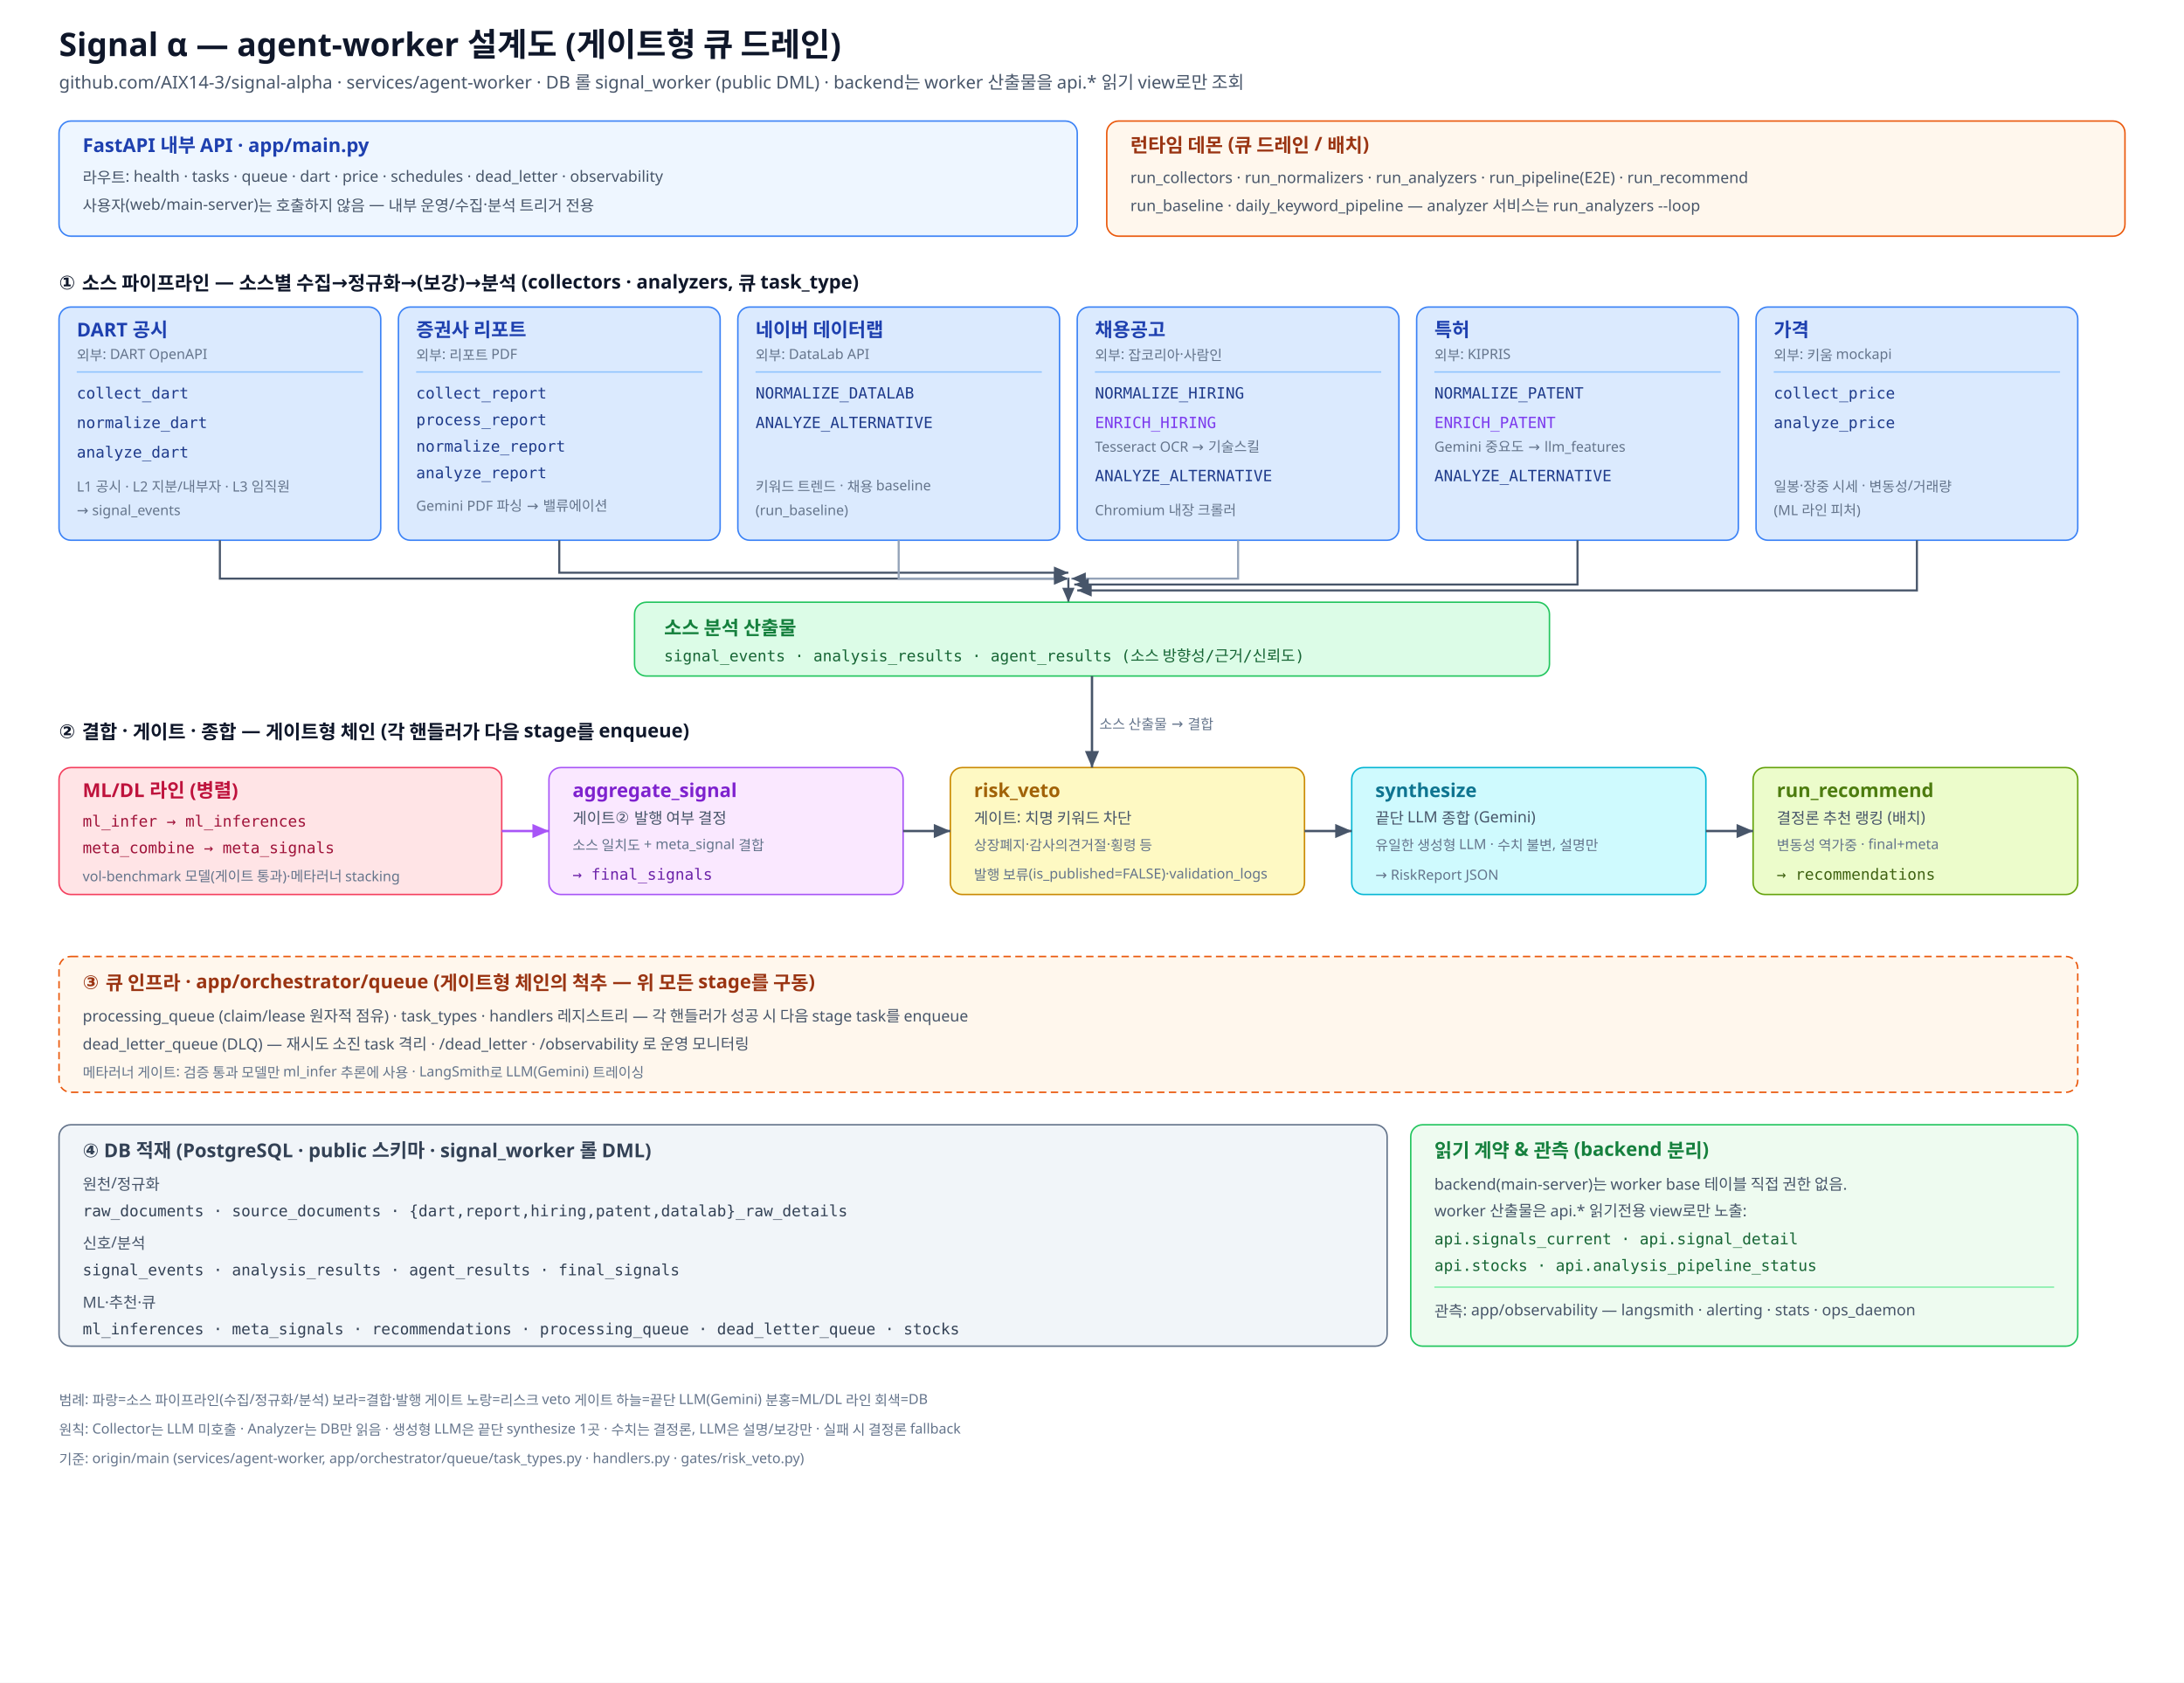
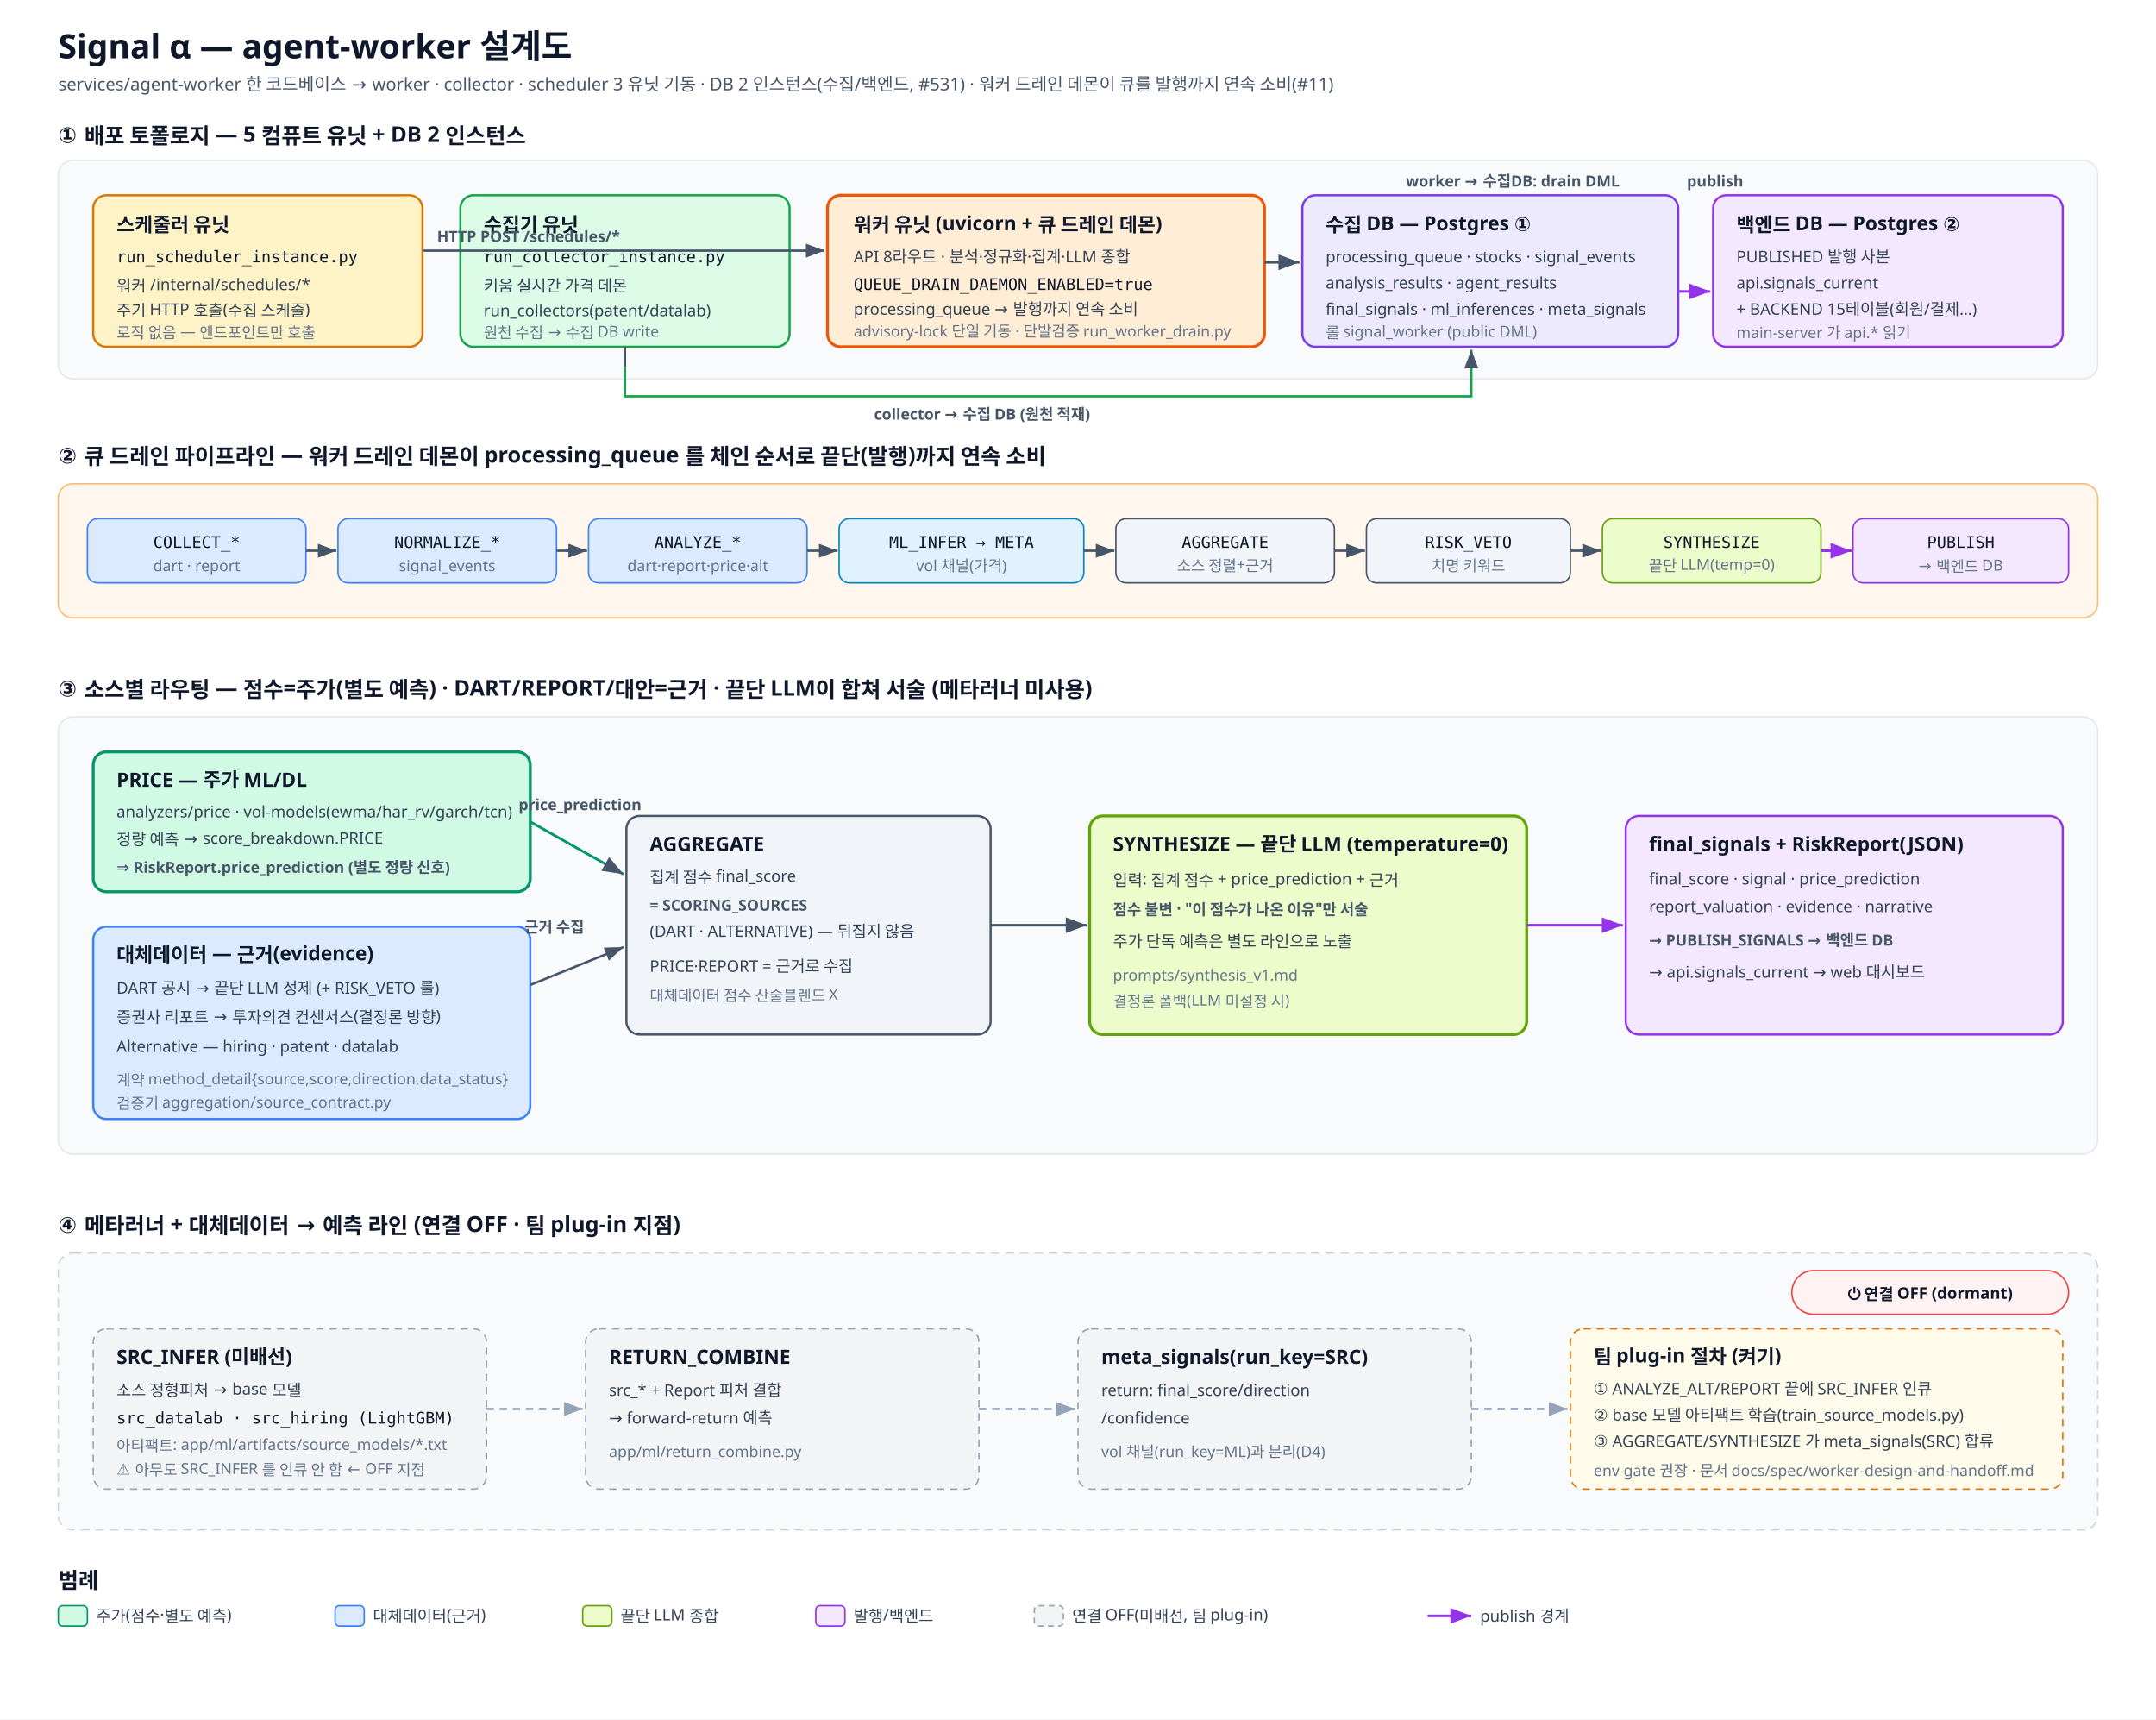
- <svg xmlns="http://www.w3.org/2000/svg" width="1480" height="1140" viewBox="0 0 1480 1140" font-family="'Segoe UI','Malgun Gothic','Noto Sans KR',sans-serif">
+ <svg xmlns="http://www.w3.org/2000/svg" width="1480" height="1180" viewBox="0 0 1480 1180" font-family="'Segoe UI','Malgun Gothic','Noto Sans KR',sans-serif">
  <defs>
-     <marker id="arr" markerWidth="9" markerHeight="9" refX="7" refY="3" orient="auto" markerUnits="strokeWidth">
-       <path d="M0,0 L7,3 L0,6 Z" fill="#475569" />
+     <marker id="arr" markerWidth="10" markerHeight="10" refX="8" refY="3" orient="auto" markerUnits="strokeWidth">
+       <path d="M0,0 L8,3 L0,6 Z" fill="#475569" />
    </marker>
-     <marker id="arrL" markerWidth="9" markerHeight="9" refX="7" refY="3" orient="auto" markerUnits="strokeWidth">
-       <path d="M0,0 L7,3 L0,6 Z" fill="#a855f7" />
+     <marker id="arrP" markerWidth="10" markerHeight="10" refX="8" refY="3" orient="auto" markerUnits="strokeWidth">
+       <path d="M0,0 L8,3 L0,6 Z" fill="#9333ea" />
+     </marker>
+     <marker id="arrG" markerWidth="10" markerHeight="10" refX="8" refY="3" orient="auto" markerUnits="strokeWidth">
+       <path d="M0,0 L8,3 L0,6 Z" fill="#94a3b8" />
    </marker>
    <style>
-       .t{font-weight:700;}
-       .h{font-size:13px;font-weight:700;}
-       .s{font-size:10.5px;fill:#475569;}
-       .c{font-family:'Consolas','D2Coding',monospace;font-size:10.5px;}
-       .lbl{font-size:9.5px;fill:#64748b;}
-       .box{rx:8;}
+       text{fill:#0f172a;}
+       .title{font-size:23px;font-weight:700;}
+       .sub{font-size:12px;fill:#475569;}
+       .sec{font-size:15px;font-weight:700;fill:#0f172a;}
+       .h{font-size:13.5px;font-weight:700;}
+       .s{font-size:11px;fill:#334155;}
+       .c{font-family:'Consolas','D2Coding',monospace;font-size:11px;}
+       .lbl{font-size:10.5px;fill:#64748b;}
+       .albl{font-size:10.5px;fill:#475569;font-weight:600;}
+       .badge{font-size:11px;font-weight:700;}
    </style>
  </defs>
-   <rect x="0" y="0" width="1480" height="1140" fill="#ffffff" />
-   <text x="40" y="38" font-size="22" class="t" fill="#0f172a">Signal α — agent-worker 설계도 (게이트형 큐 드레인)</text>
-   <text x="40" y="60" font-size="12" fill="#475569">github.com/AIX14-3/signal-alpha · services/agent-worker · DB 롤 signal_worker (public DML) · backend는 worker 산출물을 api.* 읽기 view로만 조회</text>
-   <rect x="40" y="82" width="690" height="78" rx="8" fill="#eef6ff" stroke="#3b82f6" />
-   <text x="56" y="103" class="h" fill="#1e40af">FastAPI 내부 API · app/main.py</text>
-   <text x="56" y="124" class="s">라우트: health · tasks · queue · dart · price · schedules · dead_letter · observability</text>
-   <text x="56" y="143" class="s">사용자(web/main-server)는 호출하지 않음 — 내부 운영/수집·분석 트리거 전용</text>
-   <rect x="750" y="82" width="690" height="78" rx="8" fill="#fff7ed" stroke="#ea580c" />
-   <text x="766" y="103" class="h" fill="#9a3412">런타임 데몬 (큐 드레인 / 배치)</text>
-   <text x="766" y="124" class="s">run_collectors · run_normalizers · run_analyzers · run_pipeline(E2E) · run_recommend</text>
-   <text x="766" y="143" class="s">run_baseline · daily_keyword_pipeline — analyzer 서비스는 run_analyzers --loop</text>
-   <text x="40" y="196" class="h" fill="#0f172a">① 소스 파이프라인 — 소스별 수집→정규화→(보강)→분석 (collectors · analyzers, 큐 task_type)</text>
-   <rect x="40" y="208" width="218" height="158" rx="8" fill="#dbeafe" stroke="#3b82f6" />
-   <text x="52" y="228" class="h" fill="#1e40af">DART 공시</text>
-   <text x="52" y="244" class="lbl">외부: DART OpenAPI</text>
-   <line x1="52" y1="252" x2="246" y2="252" stroke="#93c5fd" />
-   <text x="52" y="270" class="c" fill="#1e3a8a">collect_dart</text>
-   <text x="52" y="290" class="c" fill="#1e3a8a">normalize_dart</text>
-   <text x="52" y="310" class="c" fill="#1e3a8a">analyze_dart</text>
-   <text x="52" y="333" class="lbl">L1 공시 · L2 지분/내부자 · L3 임직원</text>
-   <text x="52" y="349" class="lbl">→ signal_events</text>
-   <rect x="270" y="208" width="218" height="158" rx="8" fill="#dbeafe" stroke="#3b82f6" />
-   <text x="282" y="228" class="h" fill="#1e40af">증권사 리포트</text>
-   <text x="282" y="244" class="lbl">외부: 리포트 PDF</text>
-   <line x1="282" y1="252" x2="476" y2="252" stroke="#93c5fd" />
-   <text x="282" y="270" class="c" fill="#1e3a8a">collect_report</text>
-   <text x="282" y="288" class="c" fill="#1e3a8a">process_report</text>
-   <text x="282" y="306" class="c" fill="#1e3a8a">normalize_report</text>
-   <text x="282" y="324" class="c" fill="#1e3a8a">analyze_report</text>
-   <text x="282" y="346" class="lbl">Gemini PDF 파싱 → 밸류에이션</text>
-   <rect x="500" y="208" width="218" height="158" rx="8" fill="#dbeafe" stroke="#3b82f6" />
-   <text x="512" y="228" class="h" fill="#1e40af">네이버 데이터랩</text>
-   <text x="512" y="244" class="lbl">외부: DataLab API</text>
-   <line x1="512" y1="252" x2="706" y2="252" stroke="#93c5fd" />
-   <text x="512" y="270" class="c" fill="#1e3a8a">NORMALIZE_DATALAB</text>
-   <text x="512" y="290" class="c" fill="#1e3a8a">ANALYZE_ALTERNATIVE</text>
-   <text x="512" y="333" class="lbl">키워드 트렌드 · 채용 baseline</text>
-   <text x="512" y="349" class="lbl">(run_baseline)</text>
-   <rect x="730" y="208" width="218" height="158" rx="8" fill="#dbeafe" stroke="#3b82f6" />
-   <text x="742" y="228" class="h" fill="#1e40af">채용공고</text>
-   <text x="742" y="244" class="lbl">외부: 잡코리아·사람인</text>
-   <line x1="742" y1="252" x2="936" y2="252" stroke="#93c5fd" />
-   <text x="742" y="270" class="c" fill="#1e3a8a">NORMALIZE_HIRING</text>
-   <text x="742" y="290" class="c" fill="#7c3aed">ENRICH_HIRING</text>
-   <text x="742" y="306" class="lbl">Tesseract OCR → 기술스킬</text>
-   <text x="742" y="326" class="c" fill="#1e3a8a">ANALYZE_ALTERNATIVE</text>
-   <text x="742" y="349" class="lbl">Chromium 내장 크롤러</text>
-   <rect x="960" y="208" width="218" height="158" rx="8" fill="#dbeafe" stroke="#3b82f6" />
-   <text x="972" y="228" class="h" fill="#1e40af">특허</text>
-   <text x="972" y="244" class="lbl">외부: KIPRIS</text>
-   <line x1="972" y1="252" x2="1166" y2="252" stroke="#93c5fd" />
-   <text x="972" y="270" class="c" fill="#1e3a8a">NORMALIZE_PATENT</text>
-   <text x="972" y="290" class="c" fill="#7c3aed">ENRICH_PATENT</text>
-   <text x="972" y="306" class="lbl">Gemini 중요도 → llm_features</text>
-   <text x="972" y="326" class="c" fill="#1e3a8a">ANALYZE_ALTERNATIVE</text>
-   <rect x="1190" y="208" width="218" height="158" rx="8" fill="#dbeafe" stroke="#3b82f6" />
-   <text x="1202" y="228" class="h" fill="#1e40af">가격</text>
-   <text x="1202" y="244" class="lbl">외부: 키움 mockapi</text>
-   <line x1="1202" y1="252" x2="1396" y2="252" stroke="#93c5fd" />
-   <text x="1202" y="270" class="c" fill="#1e3a8a">collect_price</text>
-   <text x="1202" y="290" class="c" fill="#1e3a8a">analyze_price</text>
-   <text x="1202" y="333" class="lbl">일봉·장중 시세 · 변동성/거래량</text>
-   <text x="1202" y="349" class="lbl">(ML 라인 피처)</text>
-   <g stroke="#475569" stroke-width="1.4" fill="none" marker-end="url(#arr)">
-     <path d="M149,366 L149,392 L724,392 L724,408" />
-     <path d="M379,366 L379,388 L724,388" />
-     <path d="M609,366 L609,392 L724,392" stroke="#94a3b8" />
-     <path d="M839,366 L839,392 L726,392" stroke="#94a3b8" />
-     <path d="M1069,366 L1069,396 L728,396" />
-     <path d="M1299,366 L1299,400 L730,400" />
+   <rect x="0" y="0" width="1480" height="1180" fill="#ffffff" />
+   <text x="40" y="40" class="title" fill="#0f172a">Signal α — agent-worker 설계도</text>
+   <text x="40" y="62" class="sub">services/agent-worker 한 코드베이스 → worker · collector · scheduler 3 유닛 기동 · DB 2 인스턴스(수집/백엔드, #531) · 워커 드레인 데몬이 큐를 발행까지 연속 소비(#11)</text>
+   <text x="40" y="98" class="sec">① 배포 토폴로지 — 5 컴퓨트 유닛 + DB 2 인스턴스</text>
+   <rect x="40" y="110" width="1400" height="150" rx="10" fill="#f8fafc" stroke="#e2e8f0" />
+   <rect x="64" y="134" width="226" height="104" rx="9" fill="#fef3c7" stroke="#d97706" stroke-width="1.5" />
+   <text x="80" y="159" class="h" fill="#92400e">스케줄러 유닛</text>
+   <text x="80" y="180" class="c" fill="#7c2d12">run_scheduler_instance.py</text>
+   <text x="80" y="200" class="s">워커 /internal/schedules/*</text>
+   <text x="80" y="217" class="s">주기 HTTP 호출(수집 스케줄)</text>
+   <text x="80" y="232" class="lbl">로직 없음 — 엔드포인트만 호출</text>
+   <rect x="316" y="134" width="226" height="104" rx="9" fill="#dcfce7" stroke="#16a34a" stroke-width="1.5" />
+   <text x="332" y="159" class="h" fill="#166534">수집기 유닛</text>
+   <text x="332" y="180" class="c" fill="#14532d">run_collector_instance.py</text>
+   <text x="332" y="200" class="s">키움 실시간 가격 데몬</text>
+   <text x="332" y="217" class="s">run_collectors(patent/datalab)</text>
+   <text x="332" y="232" class="lbl">원천 수집 → 수집 DB write</text>
+   <rect x="568" y="134" width="300" height="104" rx="9" fill="#ffedd5" stroke="#ea580c" stroke-width="2" />
+   <text x="586" y="159" class="h" fill="#9a3412">워커 유닛 (uvicorn + 큐 드레인 데몬)</text>
+   <text x="586" y="180" class="s">API 8라우트 · 분석·정규화·집계·LLM 종합</text>
+   <text x="586" y="199" class="c" fill="#7c2d12">QUEUE_DRAIN_DAEMON_ENABLED=true</text>
+   <text x="586" y="216" class="s">processing_queue → 발행까지 연속 소비</text>
+   <text x="586" y="231" class="lbl">advisory-lock 단일 기동 · 단발검증 run_worker_drain.py</text>
+   <rect x="894" y="134" width="258" height="104" rx="9" fill="#ede9fe" stroke="#7c3aed" stroke-width="1.5" />
+   <text x="910" y="159" class="h" fill="#5b21b6">수집 DB — Postgres ①</text>
+   <text x="910" y="180" class="s">processing_queue · stocks · signal_events</text>
+   <text x="910" y="198" class="s">analysis_results · agent_results</text>
+   <text x="910" y="216" class="s">final_signals · ml_inferences · meta_signals</text>
+   <text x="910" y="232" class="lbl">롤 signal_worker (public DML)</text>
+   <rect x="1176" y="134" width="240" height="104" rx="9" fill="#f3e8ff" stroke="#9333ea" stroke-width="1.5" />
+   <text x="1192" y="159" class="h" fill="#6b21a8">백엔드 DB — Postgres ②</text>
+   <text x="1192" y="180" class="s">PUBLISHED 발행 사본</text>
+   <text x="1192" y="198" class="s">api.signals_current</text>
+   <text x="1192" y="216" class="s">+ BACKEND 15테이블(회원/결제…)</text>
+   <text x="1192" y="232" class="lbl">main-server 가 api.* 읽기</text>
+   <line x1="290" y1="172" x2="566" y2="172" stroke="#475569" stroke-width="1.6" marker-end="url(#arr)" />
+   <text x="300" y="166" class="albl">HTTP POST /schedules/*</text>
+   <line x1="429" y1="238" x2="429" y2="252" stroke="#475569" stroke-width="1.6" />
+   <path d="M429,252 L429,272 L1010,272 L1010,240" fill="none" stroke="#16a34a" stroke-width="1.6" marker-end="url(#arr)" />
+   <text x="600" y="288" class="albl" fill="#166534">collector → 수집 DB (원천 적재)</text>
+   <line x1="868" y1="180" x2="892" y2="180" stroke="#475569" stroke-width="1.8" marker-end="url(#arr)" />
+   <text x="700" y="200" class="albl" fill="#9a3412"> </text>
+   <line x1="1152" y1="200" x2="1174" y2="200" stroke="#9333ea" stroke-width="1.8" marker-end="url(#arrP)" />
+   <text x="965" y="128" class="albl" fill="#7c3aed">worker → 수집DB: drain DML</text>
+   <text x="1158" y="128" class="albl" fill="#9333ea">publish</text>
+   <text x="40" y="318" class="sec">② 큐 드레인 파이프라인 — 워커 드레인 데몬이 processing_queue 를 체인 순서로 끝단(발행)까지 연속 소비</text>
+   <rect x="40" y="332" width="1400" height="92" rx="10" fill="#fff7ed" stroke="#fdba74" />
+   <g>
+     <rect x="60" y="356" width="150" height="44" rx="7" fill="#dbeafe" stroke="#3b82f6" />
+     <text x="135" y="376" text-anchor="middle" class="c" fill="#1e3a8a">COLLECT_*</text>
+     <text x="135" y="392" text-anchor="middle" class="lbl">dart · report</text>
+     <rect x="232" y="356" width="150" height="44" rx="7" fill="#dbeafe" stroke="#3b82f6" />
+     <text x="307" y="376" text-anchor="middle" class="c" fill="#1e3a8a">NORMALIZE_*</text>
+     <text x="307" y="392" text-anchor="middle" class="lbl">signal_events</text>
+     <rect x="404" y="356" width="150" height="44" rx="7" fill="#dbeafe" stroke="#3b82f6" />
+     <text x="479" y="376" text-anchor="middle" class="c" fill="#1e3a8a">ANALYZE_*</text>
+     <text x="479" y="392" text-anchor="middle" class="lbl">dart·report·price·alt</text>
+     <rect x="576" y="356" width="168" height="44" rx="7" fill="#e0f2fe" stroke="#0284c7" />
+     <text x="660" y="376" text-anchor="middle" class="c" fill="#075985">ML_INFER → META</text>
+     <text x="660" y="392" text-anchor="middle" class="lbl">vol 채널(가격)</text>
+     <rect x="766" y="356" width="150" height="44" rx="7" fill="#f1f5f9" stroke="#475569" />
+     <text x="841" y="376" text-anchor="middle" class="c" fill="#334155">AGGREGATE</text>
+     <text x="841" y="392" text-anchor="middle" class="lbl">소스 정렬+근거</text>
+     <rect x="938" y="356" width="140" height="44" rx="7" fill="#f1f5f9" stroke="#475569" />
+     <text x="1008" y="376" text-anchor="middle" class="c" fill="#334155">RISK_VETO</text>
+     <text x="1008" y="392" text-anchor="middle" class="lbl">치명 키워드</text>
+     <rect x="1100" y="356" width="150" height="44" rx="7" fill="#ecfccb" stroke="#65a30d" />
+     <text x="1175" y="376" text-anchor="middle" class="c" fill="#3f6212">SYNTHESIZE</text>
+     <text x="1175" y="392" text-anchor="middle" class="lbl">끝단 LLM(temp=0)</text>
+     <rect x="1272" y="356" width="148" height="44" rx="7" fill="#f3e8ff" stroke="#9333ea" />
+     <text x="1346" y="376" text-anchor="middle" class="c" fill="#6b21a8">PUBLISH</text>
+     <text x="1346" y="392" text-anchor="middle" class="lbl">→ 백엔드 DB</text>
  </g>
-   <rect x="430" y="408" width="620" height="50" rx="8" fill="#dcfce7" stroke="#22c55e" />
-   <text x="450" y="430" class="h" fill="#15803d">소스 분석 산출물</text>
-   <text x="450" y="448" class="c" fill="#166534">signal_events · analysis_results · agent_results  (소스 방향성/근거/신뢰도)</text>
-   <text x="40" y="500" class="h" fill="#0f172a">② 결합 · 게이트 · 종합 — 게이트형 체인 (각 핸들러가 다음 stage를 enqueue)</text>
-   <rect x="40" y="520" width="300" height="86" rx="8" fill="#ffe4e6" stroke="#f43f5e" />
-   <text x="56" y="540" class="h" fill="#be123c">ML/DL 라인 (병렬)</text>
-   <text x="56" y="560" class="c" fill="#9f1239">ml_infer  → ml_inferences</text>
-   <text x="56" y="578" class="c" fill="#9f1239">meta_combine → meta_signals</text>
-   <text x="56" y="597" class="lbl">vol-benchmark 모델(게이트 통과)·메타러너 stacking</text>
-   <rect x="372" y="520" width="240" height="86" rx="8" fill="#fae8ff" stroke="#a855f7" />
-   <text x="388" y="540" class="h" fill="#7e22ce">aggregate_signal</text>
-   <text x="388" y="558" class="s">게이트② 발행 여부 결정</text>
-   <text x="388" y="576" class="lbl">소스 일치도 + meta_signal 결합</text>
-   <text x="388" y="596" class="c" fill="#6b21a8">→ final_signals</text>
-   <rect x="644" y="520" width="240" height="86" rx="8" fill="#fef9c3" stroke="#ca8a04" />
-   <text x="660" y="540" class="h" fill="#a16207">risk_veto</text>
-   <text x="660" y="558" class="s">게이트: 치명 키워드 차단</text>
-   <text x="660" y="576" class="lbl">상장폐지·감사의견거절·횡령 등</text>
-   <text x="660" y="596" class="lbl">발행 보류(is_published=FALSE)·validation_logs</text>
-   <rect x="916" y="520" width="240" height="86" rx="8" fill="#cffafe" stroke="#06b6d4" />
-   <text x="932" y="540" class="h" fill="#0e7490">synthesize</text>
-   <text x="932" y="558" class="s">끝단 LLM 종합 (Gemini)</text>
-   <text x="932" y="576" class="lbl">유일한 생성형 LLM · 수치 불변, 설명만</text>
-   <text x="932" y="596" class="lbl">→ RiskReport JSON</text>
-   <rect x="1188" y="520" width="220" height="86" rx="8" fill="#ecfccb" stroke="#65a30d" />
-   <text x="1204" y="540" class="h" fill="#4d7c0f">run_recommend</text>
-   <text x="1204" y="558" class="s">결정론 추천 랭킹 (배치)</text>
-   <text x="1204" y="576" class="lbl">변동성 역가중 · final+meta</text>
-   <text x="1204" y="596" class="c" fill="#3f6212">→ recommendations</text>
-   <g stroke="#a855f7" stroke-width="1.6" fill="none" marker-end="url(#arrL)">
-     <path d="M340,563 L372,563" />
-   </g>
-   <g stroke="#475569" stroke-width="1.6" fill="none" marker-end="url(#arr)">
-     <path d="M740,458 L740,520" />
-     <path d="M612,563 L644,563" />
-     <path d="M884,563 L916,563" />
-     <path d="M1156,563 L1188,563" />
-   </g>
-   <text x="745" y="494" class="lbl">소스 산출물 → 결합</text>
-   <rect x="40" y="648" width="1368" height="92" rx="8" fill="#fff7ed" stroke="#ea580c" stroke-dasharray="5 3" />
-   <text x="56" y="670" class="h" fill="#9a3412">③ 큐 인프라 · app/orchestrator/queue (게이트형 체인의 척추 — 위 모든 stage를 구동)</text>
-   <text x="56" y="692" class="s">processing_queue (claim/lease 원자적 점유) · task_types · handlers 레지스트리 — 각 핸들러가 성공 시 다음 stage task를 enqueue</text>
-   <text x="56" y="711" class="s">dead_letter_queue (DLQ) — 재시도 소진 task 격리 · /dead_letter · /observability 로 운영 모니터링</text>
-   <text x="56" y="730" class="lbl">메타러너 게이트: 검증 통과 모델만 ml_infer 추론에 사용 · LangSmith로 LLM(Gemini) 트레이싱</text>
-   <rect x="40" y="762" width="900" height="150" rx="8" fill="#f1f5f9" stroke="#64748b" />
-   <text x="56" y="784" class="h" fill="#334155">④ DB 적재 (PostgreSQL · public 스키마 · signal_worker 롤 DML)</text>
-   <text x="56" y="806" class="s">원천/정규화</text>
-   <text x="56" y="824" class="c" fill="#334155">raw_documents · source_documents · {dart,report,hiring,patent,datalab}_raw_details</text>
-   <text x="56" y="846" class="s">신호/분석</text>
-   <text x="56" y="864" class="c" fill="#334155">signal_events · analysis_results · agent_results · final_signals</text>
-   <text x="56" y="886" class="s">ML·추천·큐</text>
-   <text x="56" y="904" class="c" fill="#334155">ml_inferences · meta_signals · recommendations · processing_queue · dead_letter_queue · stocks</text>
-   <rect x="956" y="762" width="452" height="150" rx="8" fill="#eefbf0" stroke="#22c55e" />
-   <text x="972" y="784" class="h" fill="#15803d">읽기 계약 &amp; 관측 (backend 분리)</text>
-   <text x="972" y="806" class="s">backend(main-server)는 worker base 테이블 직접 권한 없음.</text>
-   <text x="972" y="824" class="s">worker 산출물은 api.* 읽기전용 view로만 노출:</text>
-   <text x="972" y="843" class="c" fill="#166534">api.signals_current · api.signal_detail</text>
-   <text x="972" y="861" class="c" fill="#166534">api.stocks · api.analysis_pipeline_status</text>
-   <line x1="972" y1="872" x2="1392" y2="872" stroke="#86efac" />
-   <text x="972" y="892" class="s">관측: app/observability — langsmith · alerting · stats · ops_daemon</text>
-   <text x="40" y="952" class="lbl">범례:  파랑=소스 파이프라인(수집/정규화/분석)   보라=결합·발행 게이트   노랑=리스크 veto 게이트   하늘=끝단 LLM(Gemini)   분홍=ML/DL 라인   회색=DB</text>
-   <text x="40" y="972" class="lbl">원칙:  Collector는 LLM 미호출 · Analyzer는 DB만 읽음 · 생성형 LLM은 끝단 synthesize 1곳 · 수치는 결정론, LLM은 설명/보강만 · 실패 시 결정론 fallback</text>
-   <text x="40" y="992" class="lbl">기준: origin/main (services/agent-worker, app/orchestrator/queue/task_types.py · handlers.py · gates/risk_veto.py)</text>
+   <line x1="210" y1="378" x2="231" y2="378" stroke="#475569" stroke-width="1.6" marker-end="url(#arr)" />
+   <line x1="382" y1="378" x2="403" y2="378" stroke="#475569" stroke-width="1.6" marker-end="url(#arr)" />
+   <line x1="554" y1="378" x2="575" y2="378" stroke="#475569" stroke-width="1.6" marker-end="url(#arr)" />
+   <line x1="744" y1="378" x2="765" y2="378" stroke="#475569" stroke-width="1.6" marker-end="url(#arr)" />
+   <line x1="916" y1="378" x2="937" y2="378" stroke="#475569" stroke-width="1.6" marker-end="url(#arr)" />
+   <line x1="1078" y1="378" x2="1099" y2="378" stroke="#475569" stroke-width="1.6" marker-end="url(#arr)" />
+   <line x1="1250" y1="378" x2="1271" y2="378" stroke="#9333ea" stroke-width="1.8" marker-end="url(#arrP)" />
+   <text x="40" y="478" class="sec">③ 소스별 라우팅 — 점수=주가(별도 예측) · DART/REPORT/대안=근거 · 끝단 LLM이 합쳐 서술 (메타러너 미사용)</text>
+   <rect x="40" y="492" width="1400" height="300" rx="10" fill="#f8fafc" stroke="#e2e8f0" />
+   <rect x="64" y="516" width="300" height="96" rx="9" fill="#d1fae5" stroke="#059669" stroke-width="2" />
+   <text x="80" y="540" class="h" fill="#065f46">PRICE — 주가 ML/DL</text>
+   <text x="80" y="561" class="s">analyzers/price · vol-models(ewma/har_rv/garch/tcn)</text>
+   <text x="80" y="580" class="s">정량 예측 → score_breakdown.PRICE</text>
+   <text x="80" y="599" class="albl" fill="#047857">⇒ RiskReport.price_prediction (별도 정량 신호)</text>
+   <rect x="64" y="636" width="300" height="132" rx="9" fill="#dbeafe" stroke="#3b82f6" stroke-width="1.5" />
+   <text x="80" y="660" class="h" fill="#1e40af">대체데이터 — 근거(evidence)</text>
+   <text x="80" y="682" class="s">DART 공시 → 끝단 LLM 정제 (+ RISK_VETO 룰)</text>
+   <text x="80" y="702" class="s">증권사 리포트 → 투자의견 컨센서스(결정론 방향)</text>
+   <text x="80" y="722" class="s">Alternative — hiring · patent · datalab</text>
+   <text x="80" y="745" class="lbl">계약 method_detail{source,score,direction,data_status}</text>
+   <text x="80" y="761" class="lbl">검증기 aggregation/source_contract.py</text>
+   <rect x="430" y="560" width="250" height="150" rx="9" fill="#f1f5f9" stroke="#475569" stroke-width="1.5" />
+   <text x="446" y="584" class="h" fill="#334155">AGGREGATE</text>
+   <text x="446" y="606" class="s">집계 점수 final_score</text>
+   <text x="446" y="625" class="albl" fill="#334155">= SCORING_SOURCES</text>
+   <text x="446" y="643" class="s">(DART · ALTERNATIVE) — 뒤집지 않음</text>
+   <text x="446" y="667" class="s">PRICE·REPORT = 근거로 수집</text>
+   <text x="446" y="687" class="lbl">대체데이터 점수 산술블렌드 X</text>
+   <rect x="748" y="560" width="300" height="150" rx="9" fill="#ecfccb" stroke="#65a30d" stroke-width="2" />
+   <text x="764" y="584" class="h" fill="#3f6212">SYNTHESIZE — 끝단 LLM (temperature=0)</text>
+   <text x="764" y="608" class="s">입력: 집계 점수 + price_prediction + 근거</text>
+   <text x="764" y="628" class="albl" fill="#3f6212">점수 불변 · "이 점수가 나온 이유"만 서술</text>
+   <text x="764" y="650" class="s">주가 단독 예측은 별도 라인으로 노출</text>
+   <text x="764" y="673" class="lbl">prompts/synthesis_v1.md</text>
+   <text x="764" y="691" class="lbl">결정론 폴백(LLM 미설정 시)</text>
+   <rect x="1116" y="560" width="300" height="150" rx="9" fill="#f3e8ff" stroke="#9333ea" stroke-width="1.5" />
+   <text x="1132" y="584" class="h" fill="#6b21a8">final_signals + RiskReport(JSON)</text>
+   <text x="1132" y="607" class="s">final_score · signal · price_prediction</text>
+   <text x="1132" y="626" class="s">report_valuation · evidence · narrative</text>
+   <text x="1132" y="649" class="albl" fill="#7c3aed">→ PUBLISH_SIGNALS → 백엔드 DB</text>
+   <text x="1132" y="671" class="s">→ api.signals_current → web 대시보드</text>
+   <line x1="364" y1="564" x2="428" y2="600" stroke="#059669" stroke-width="1.8" marker-end="url(#arr)" />
+   <text x="356" y="556" class="albl" fill="#047857">price_prediction</text>
+   <line x1="364" y1="676" x2="428" y2="650" stroke="#475569" stroke-width="1.6" marker-end="url(#arr)" />
+   <text x="360" y="640" class="albl">근거 수집</text>
+   <line x1="680" y1="635" x2="746" y2="635" stroke="#475569" stroke-width="1.8" marker-end="url(#arr)" />
+   <line x1="1048" y1="635" x2="1114" y2="635" stroke="#9333ea" stroke-width="1.8" marker-end="url(#arrP)" />
+   <text x="40" y="846" class="sec">④ 메타러너 + 대체데이터 → 예측 라인 (연결 OFF · 팀 plug-in 지점)</text>
+   <rect x="40" y="860" width="1400" height="190" rx="10" fill="#f9fafb" stroke="#d1d5db" stroke-dasharray="6 4" />
+   <rect x="1230" y="872" width="190" height="30" rx="15" fill="#fef2f2" stroke="#ef4444" />
+   <text x="1325" y="892" text-anchor="middle" class="badge" fill="#b91c1c">⏻ 연결 OFF (dormant)</text>
+   <rect x="64" y="912" width="270" height="110" rx="9" fill="#f3f4f6" stroke="#9ca3af" stroke-dasharray="5 4" />
+   <text x="80" y="936" class="h" fill="#4b5563">SRC_INFER (미배선)</text>
+   <text x="80" y="958" class="s">소스 정형피처 → base 모델</text>
+   <text x="80" y="977" class="c" fill="#6b7280">src_datalab · src_hiring (LightGBM)</text>
+   <text x="80" y="996" class="lbl">아티팩트: app/ml/artifacts/source_models/*.txt</text>
+   <text x="80" y="1012" class="lbl">⚠ 아무도 SRC_INFER 를 인큐 안 함 ← OFF 지점</text>
+   <rect x="402" y="912" width="270" height="110" rx="9" fill="#f3f4f6" stroke="#9ca3af" stroke-dasharray="5 4" />
+   <text x="418" y="936" class="h" fill="#4b5563">RETURN_COMBINE</text>
+   <text x="418" y="958" class="s">src_* + Report 피처 결합</text>
+   <text x="418" y="977" class="s">→ forward-return 예측</text>
+   <text x="418" y="1000" class="lbl">app/ml/return_combine.py</text>
+   <rect x="740" y="912" width="270" height="110" rx="9" fill="#f3f4f6" stroke="#9ca3af" stroke-dasharray="5 4" />
+   <text x="756" y="936" class="h" fill="#4b5563">meta_signals(run_key=SRC)</text>
+   <text x="756" y="958" class="s">return: final_score/direction</text>
+   <text x="756" y="977" class="s">/confidence</text>
+   <text x="756" y="1000" class="lbl">vol 채널(run_key=ML)과 분리(D4)</text>
+   <rect x="1078" y="912" width="338" height="110" rx="9" fill="#fffbeb" stroke="#d97706" stroke-dasharray="5 4" />
+   <text x="1094" y="936" class="h" fill="#92400e">팀 plug-in 절차 (켜기)</text>
+   <text x="1094" y="957" class="s">① ANALYZE_ALT/REPORT 끝에 SRC_INFER 인큐</text>
+   <text x="1094" y="975" class="s">② base 모델 아티팩트 학습(train_source_models.py)</text>
+   <text x="1094" y="993" class="s">③ AGGREGATE/SYNTHESIZE 가 meta_signals(SRC) 합류</text>
+   <text x="1094" y="1013" class="lbl">env gate 권장 · 문서 docs/spec/worker-design-and-handoff.md</text>
+   <line x1="334" y1="967" x2="400" y2="967" stroke="#94a3b8" stroke-width="1.6" stroke-dasharray="5 4" marker-end="url(#arrG)" />
+   <line x1="672" y1="967" x2="738" y2="967" stroke="#94a3b8" stroke-width="1.6" stroke-dasharray="5 4" marker-end="url(#arrG)" />
+   <line x1="1010" y1="967" x2="1076" y2="967" stroke="#94a3b8" stroke-width="1.6" stroke-dasharray="5 4" marker-end="url(#arrG)" />
+   <text x="40" y="1090" class="sec">범례</text>
+   <rect x="40" y="1102" width="20" height="14" rx="3" fill="#d1fae5" stroke="#059669" />
+   <text x="66" y="1113" class="s">주가(점수·별도 예측)</text>
+   <rect x="230" y="1102" width="20" height="14" rx="3" fill="#dbeafe" stroke="#3b82f6" />
+   <text x="256" y="1113" class="s">대체데이터(근거)</text>
+   <rect x="400" y="1102" width="20" height="14" rx="3" fill="#ecfccb" stroke="#65a30d" />
+   <text x="426" y="1113" class="s">끝단 LLM 종합</text>
+   <rect x="560" y="1102" width="20" height="14" rx="3" fill="#f3e8ff" stroke="#9333ea" />
+   <text x="586" y="1113" class="s">발행/백엔드</text>
+   <rect x="710" y="1102" width="20" height="14" rx="3" fill="#f3f4f6" stroke="#9ca3af" stroke-dasharray="4 3" />
+   <text x="736" y="1113" class="s">연결 OFF(미배선, 팀 plug-in)</text>
+   <line x1="980" y1="1109" x2="1010" y2="1109" stroke="#9333ea" stroke-width="1.8" marker-end="url(#arrP)" />
+   <text x="1016" y="1113" class="s">publish 경계</text>
</svg>
